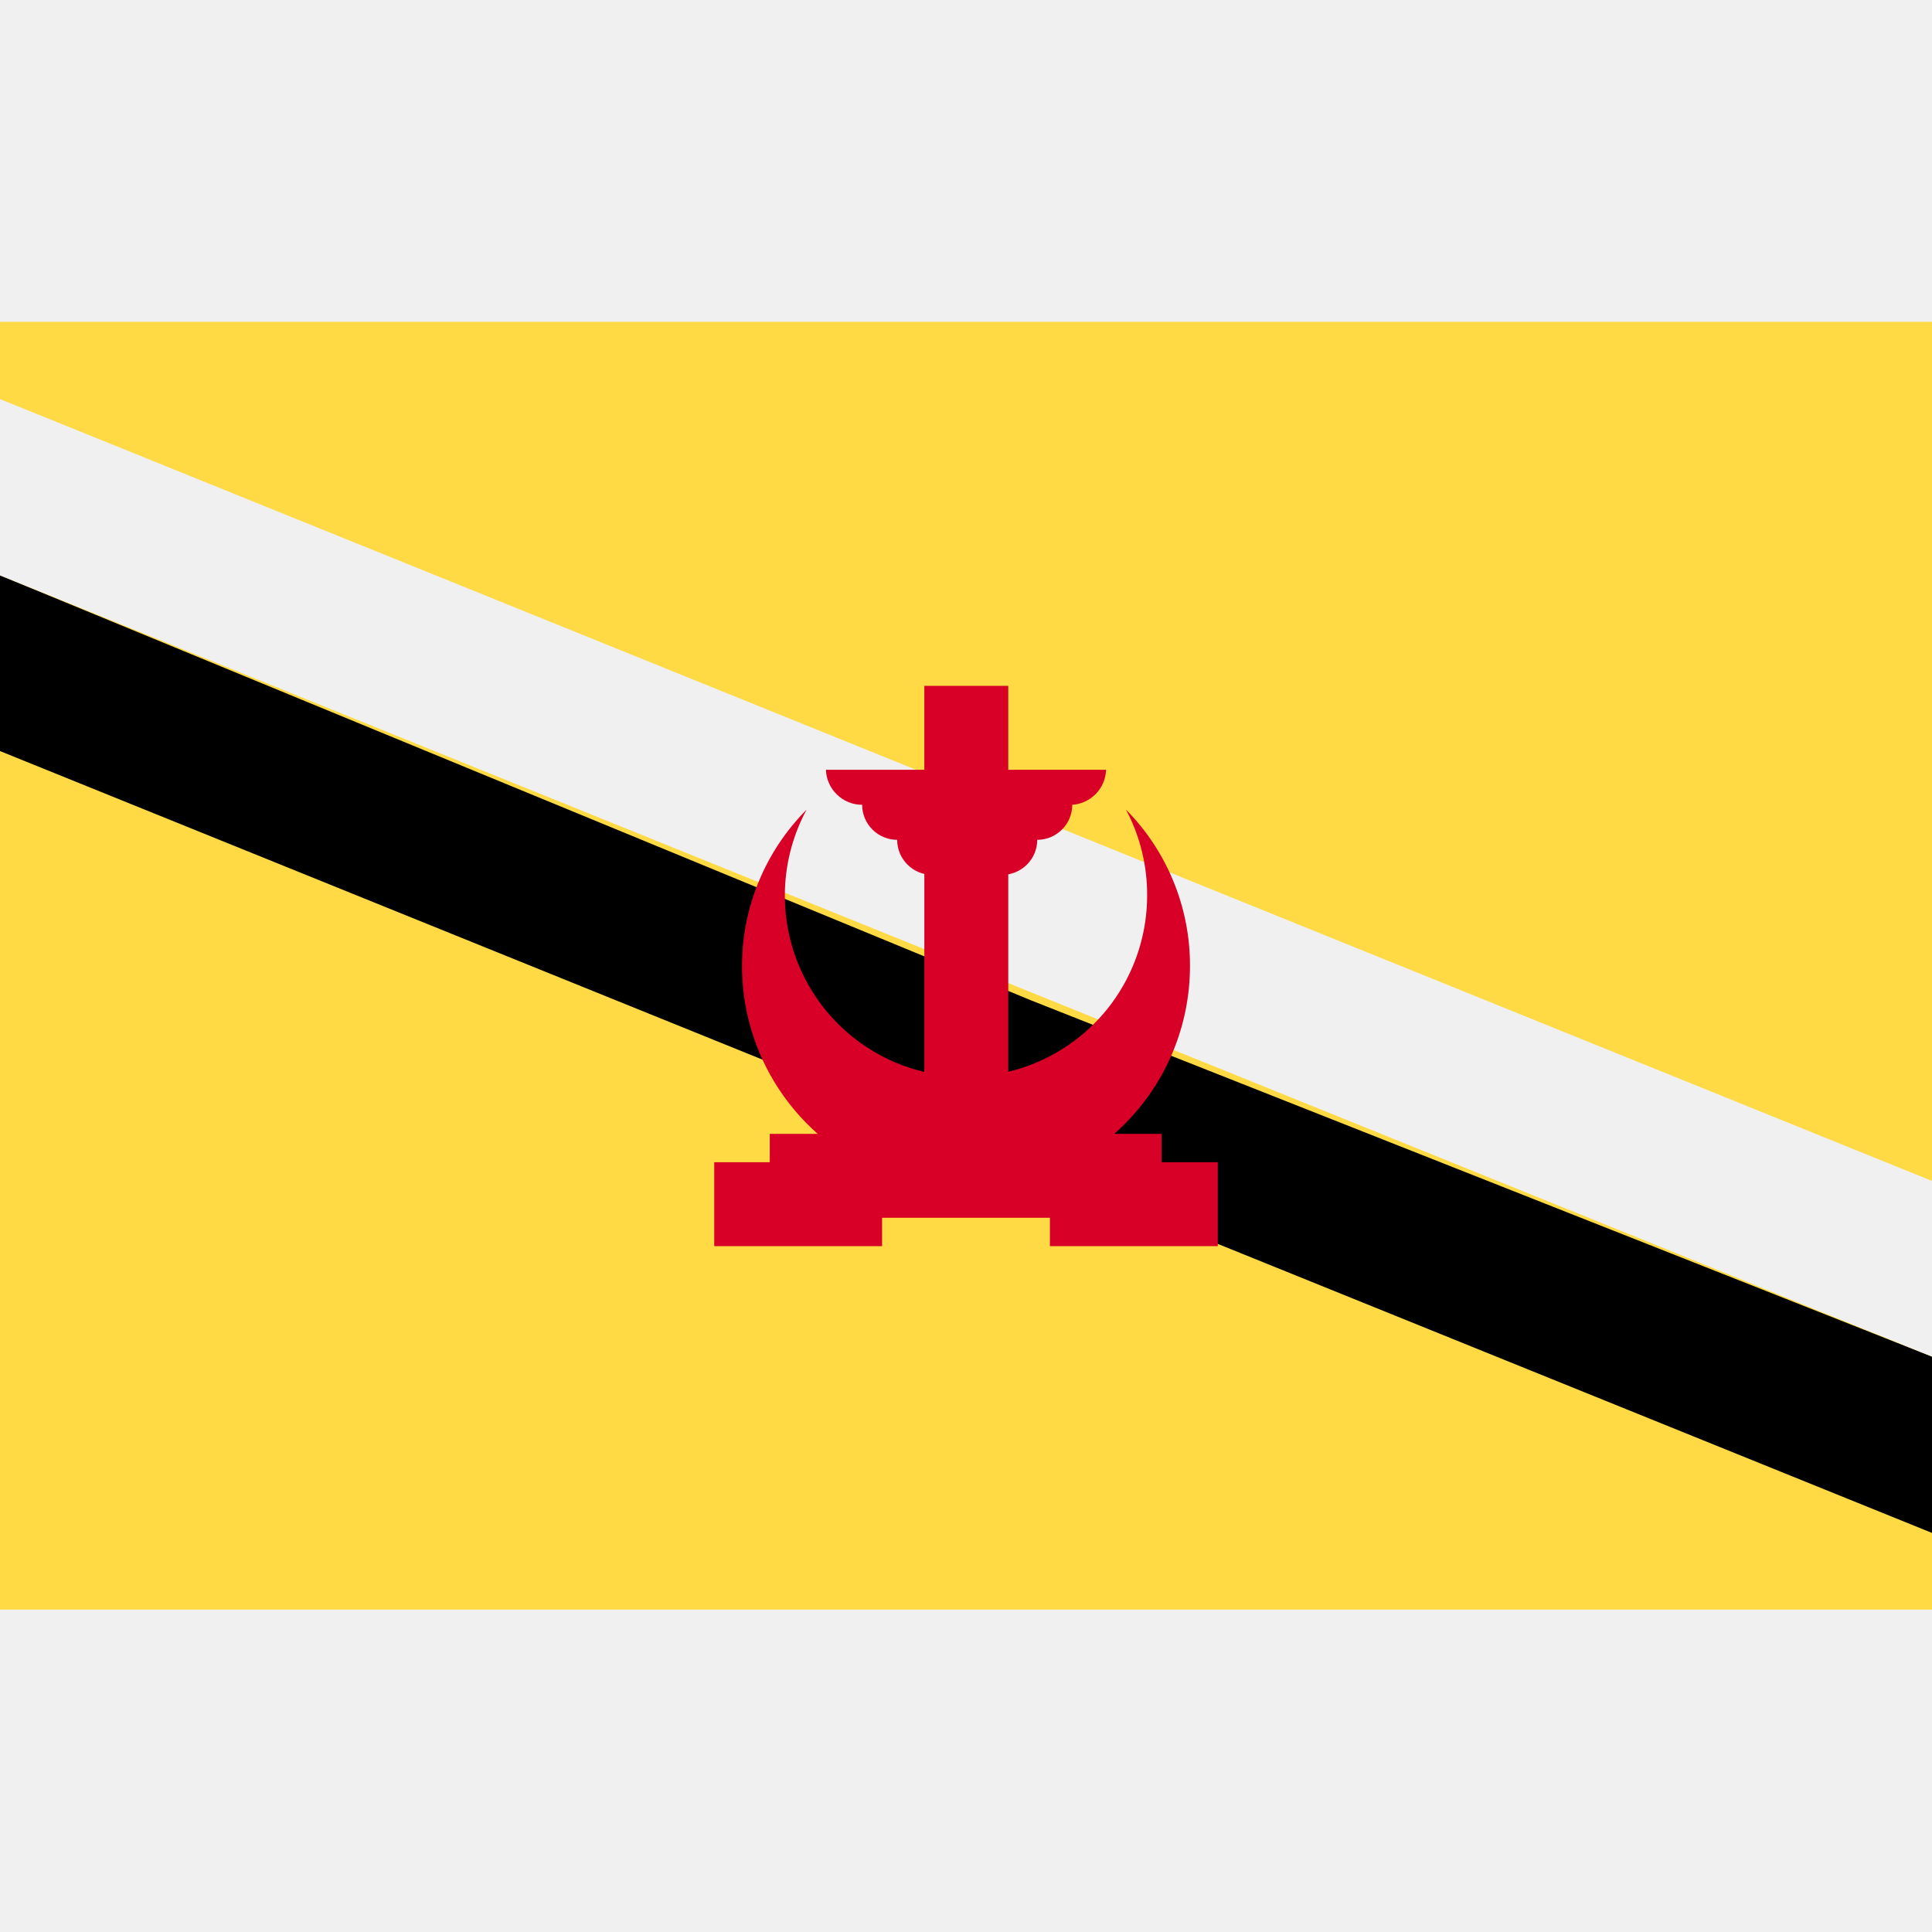
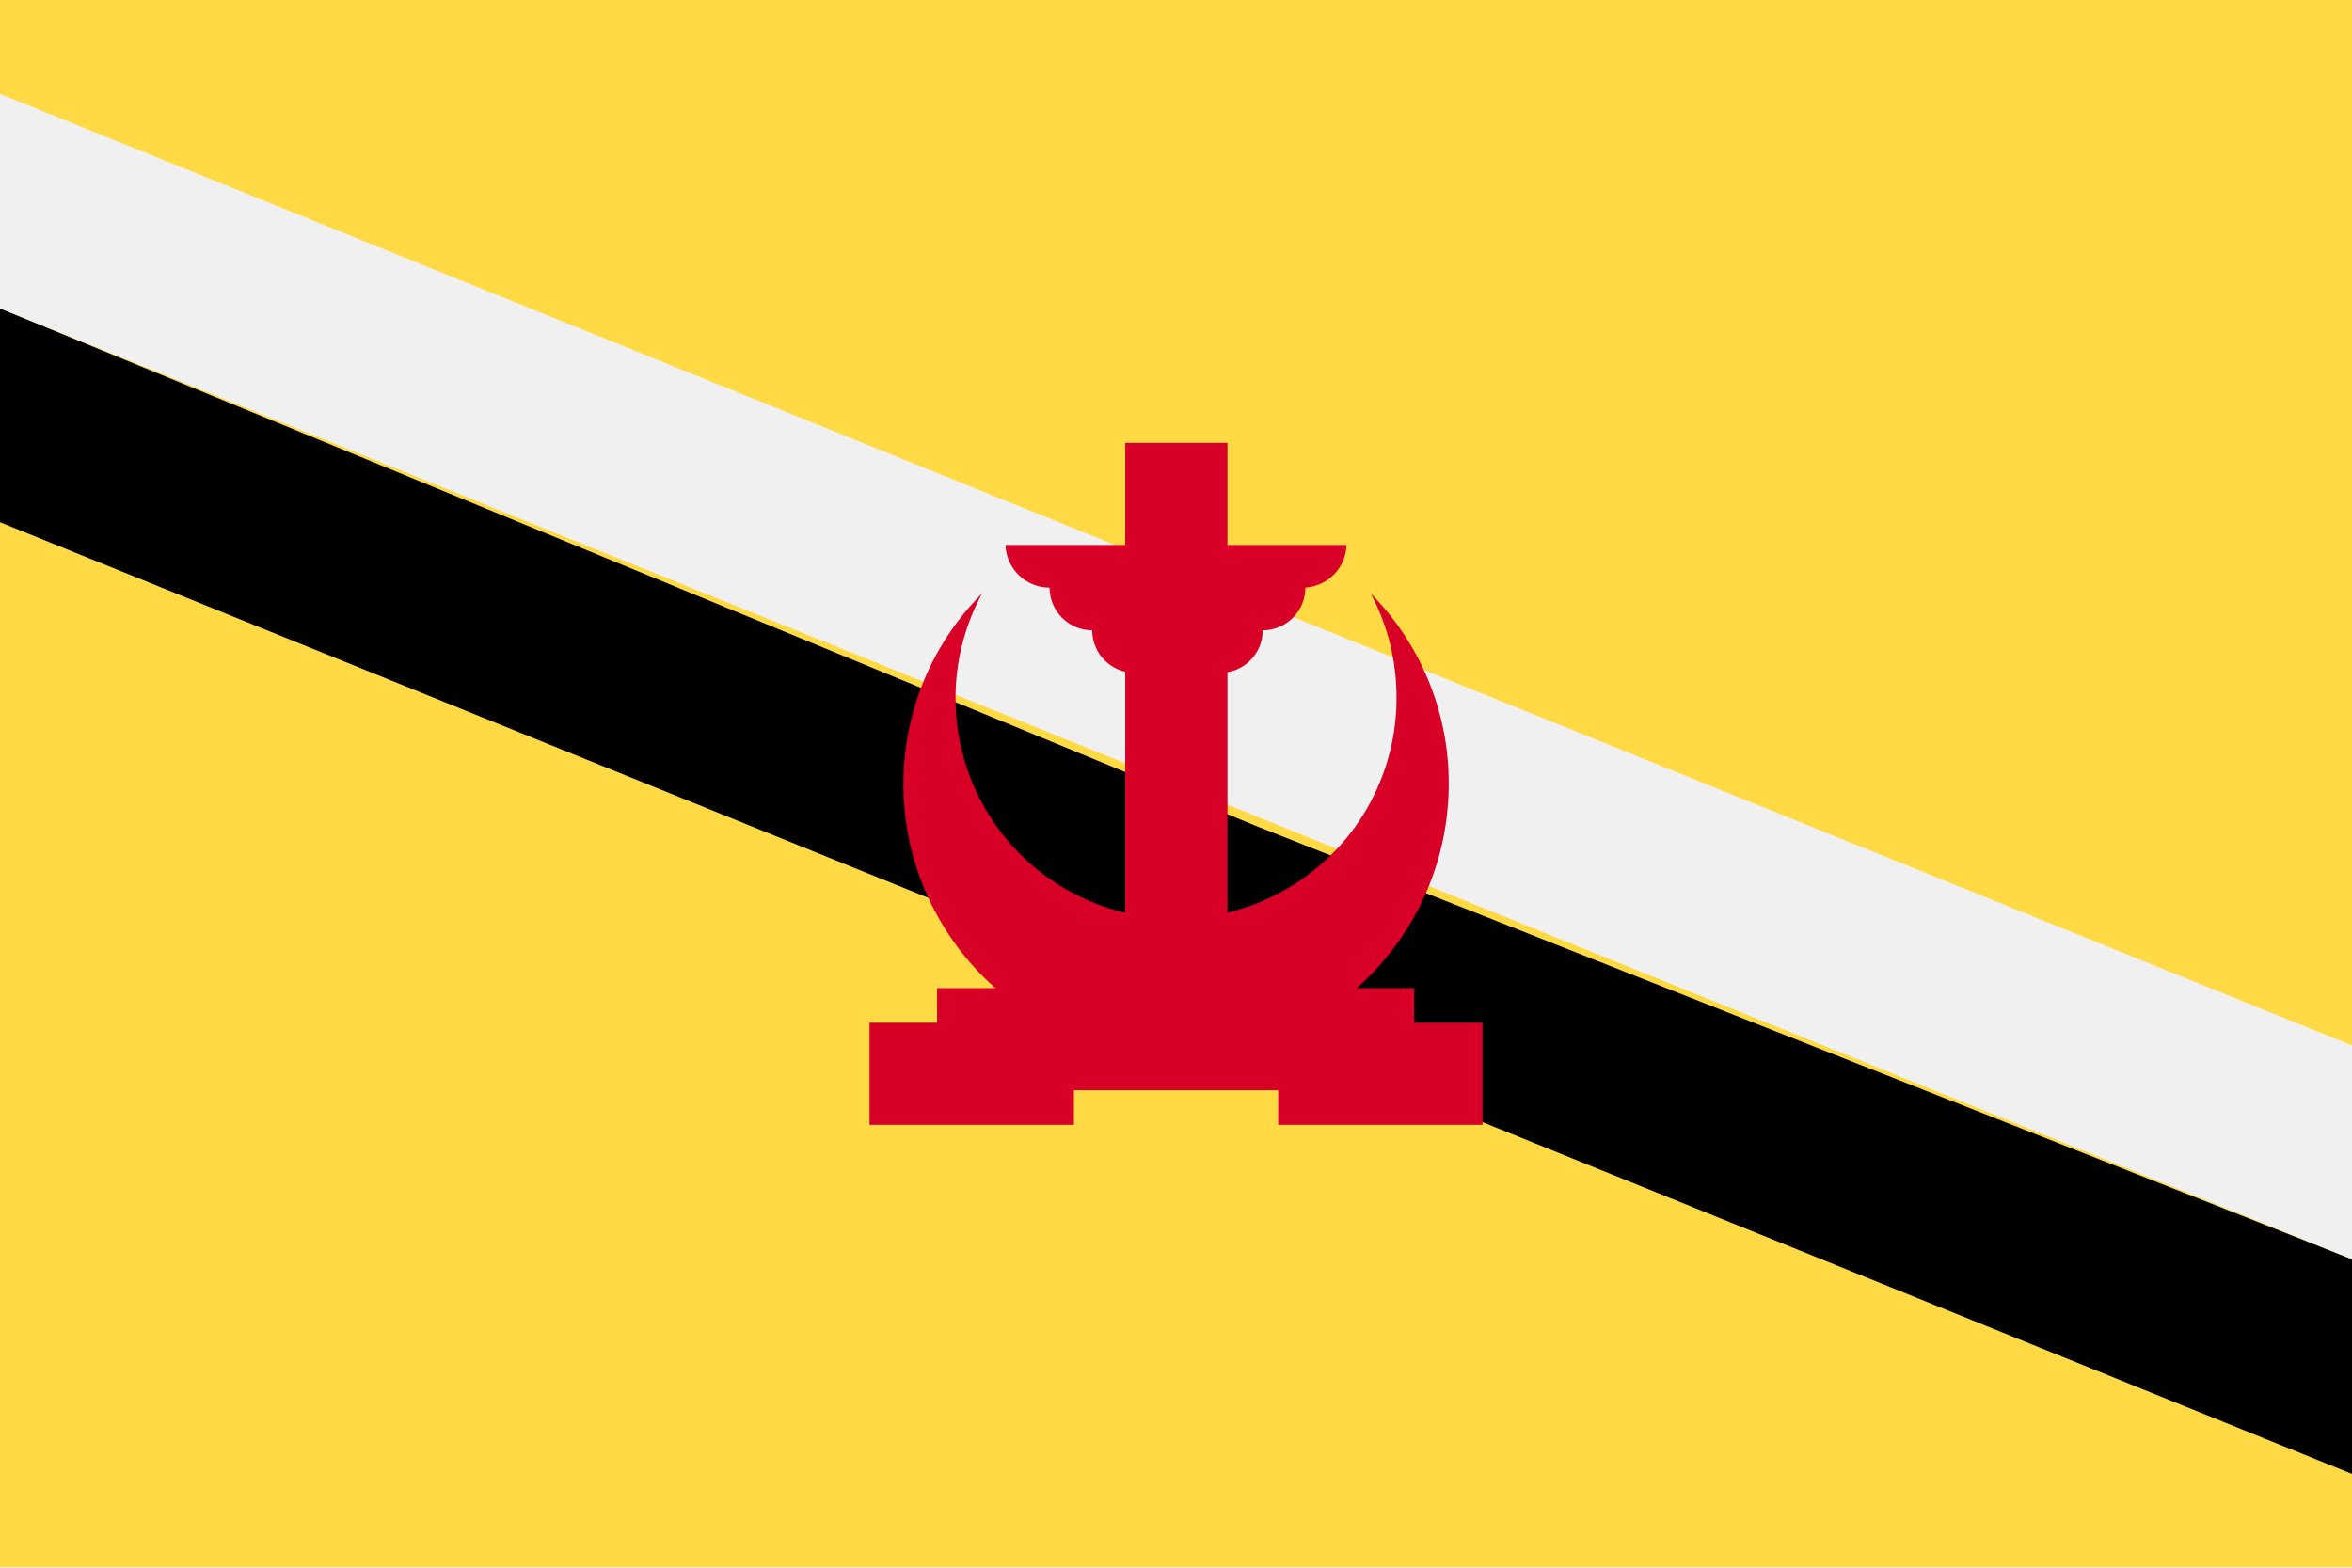
- <svg xmlns="http://www.w3.org/2000/svg" width="32" height="32" viewBox="0 0 32 32" fill="none">
-   <path d="M32 5.33H0V26.66H32V5.33Z" fill="#FFDA44" />
-   <path d="M0 12.44L32 25.39V22.47L17.08 16.57L0 9.53V12.44Z" fill="black" />
-   <path d="M32 22.47V19.56L0 6.61V9.53" fill="#F0F0F0" />
-   <path d="M19 14.84C18.999 15.296 18.894 15.746 18.693 16.156C18.492 16.566 18.201 16.924 17.84 17.204C17.48 17.484 17.061 17.678 16.614 17.771C16.167 17.865 15.705 17.855 15.263 17.743C14.82 17.631 14.409 17.419 14.061 17.124C13.713 16.829 13.437 16.459 13.253 16.041C13.07 15.623 12.984 15.169 13.002 14.713C13.021 14.257 13.143 13.812 13.36 13.41C12.675 14.098 12.29 15.029 12.29 16C12.29 16.984 12.681 17.928 13.377 18.623C14.072 19.319 15.016 19.71 16 19.71C16.984 19.71 17.928 19.319 18.623 18.623C19.319 17.928 19.71 16.984 19.71 16C19.713 15.031 19.332 14.1 18.65 13.41C18.884 13.85 19.004 14.342 19 14.84Z" fill="#D80027" />
-   <path d="M16.7 11.36H15.31V18.32H16.7V11.36Z" fill="#D80027" />
-   <path d="M18.32 12.75H13.68C13.685 12.906 13.751 13.053 13.863 13.161C13.975 13.27 14.124 13.33 14.28 13.33C14.28 13.484 14.341 13.631 14.45 13.74C14.559 13.849 14.706 13.91 14.86 13.91C14.86 13.986 14.875 14.062 14.904 14.132C14.933 14.202 14.976 14.266 15.03 14.32C15.084 14.374 15.148 14.417 15.218 14.446C15.288 14.475 15.364 14.49 15.44 14.49H16.6C16.754 14.49 16.901 14.429 17.01 14.32C17.119 14.211 17.18 14.064 17.18 13.91C17.334 13.91 17.481 13.849 17.59 13.74C17.699 13.631 17.76 13.484 17.76 13.33C17.909 13.32 18.048 13.255 18.152 13.148C18.255 13.041 18.315 12.899 18.32 12.75ZM19.24 18.78H12.75V20.17H19.24V18.78Z" fill="#D80027" />
-   <path d="M20.17 19.25H17.39V20.64H20.17V19.25ZM14.61 19.25H11.83V20.64H14.61V19.25Z" fill="#D80027" />
+ <svg xmlns="http://www.w3.org/2000/svg" width="24" height="16" viewBox="0 0 24 16" fill="none">
+   <g id="BN" clip-path="url(#clip0_2253_2605)">
+     <path id="Vector" d="M24 -0.003H0V15.995H24V-0.003Z" fill="#FFDA44" />
+     <path id="Vector_2" d="M0 5.33L24 15.043V12.852L12.81 8.427L0 3.147V5.33Z" fill="black" />
+     <path id="Vector_3" d="M24 12.852V10.67L0 0.958V3.148" fill="#F0F0F0" />
+     <path id="Vector_4" d="M14.25 7.13C14.25 7.472 14.171 7.81 14.02 8.117C13.87 8.424 13.651 8.693 13.38 8.903C13.11 9.113 12.796 9.259 12.461 9.329C12.126 9.399 11.779 9.391 11.447 9.307C11.116 9.223 10.807 9.064 10.546 8.843C10.285 8.622 10.078 8.344 9.94 8.031C9.803 7.717 9.738 7.377 9.752 7.035C9.766 6.693 9.858 6.359 10.02 6.058C9.506 6.573 9.218 7.272 9.218 8C9.218 8.738 9.511 9.446 10.033 9.968C10.555 10.489 11.262 10.783 12 10.783C12.738 10.783 13.446 10.489 13.968 9.968C14.49 9.446 14.783 8.738 14.783 8C14.785 7.273 14.499 6.575 13.988 6.058C14.163 6.388 14.253 6.756 14.25 7.13V7.13Z" fill="#D80027" />
+     <path id="Vector_5" d="M12.525 4.52H11.482V9.74H12.525V4.52Z" fill="#D80027" />
+     <path id="Vector_6" d="M13.74 5.562H10.26C10.264 5.679 10.313 5.79 10.397 5.871C10.481 5.952 10.593 5.998 10.71 5.997C10.71 6.113 10.756 6.224 10.837 6.305C10.919 6.387 11.03 6.433 11.145 6.433C11.145 6.49 11.156 6.546 11.178 6.599C11.2 6.652 11.232 6.7 11.272 6.74C11.313 6.78 11.361 6.813 11.414 6.834C11.466 6.856 11.523 6.867 11.58 6.867H12.45C12.565 6.867 12.676 6.822 12.758 6.74C12.839 6.659 12.885 6.548 12.885 6.433C13 6.433 13.111 6.387 13.193 6.305C13.274 6.224 13.32 6.113 13.32 5.997C13.431 5.99 13.536 5.941 13.614 5.861C13.692 5.781 13.736 5.674 13.74 5.562V5.562ZM14.43 10.085H9.562V11.127H14.43V10.085Z" fill="#D80027" />
+     <path id="Vector_7" d="M15.128 10.438H13.043V11.48H15.128V10.438ZM10.958 10.438H8.873V11.48H10.958V10.438Z" fill="#D80027" />
+   </g>
+   <defs>
+     <clipPath id="clip0_2253_2605">
+       <rect width="24" height="16" fill="white" />
+     </clipPath>
+   </defs>
</svg>
